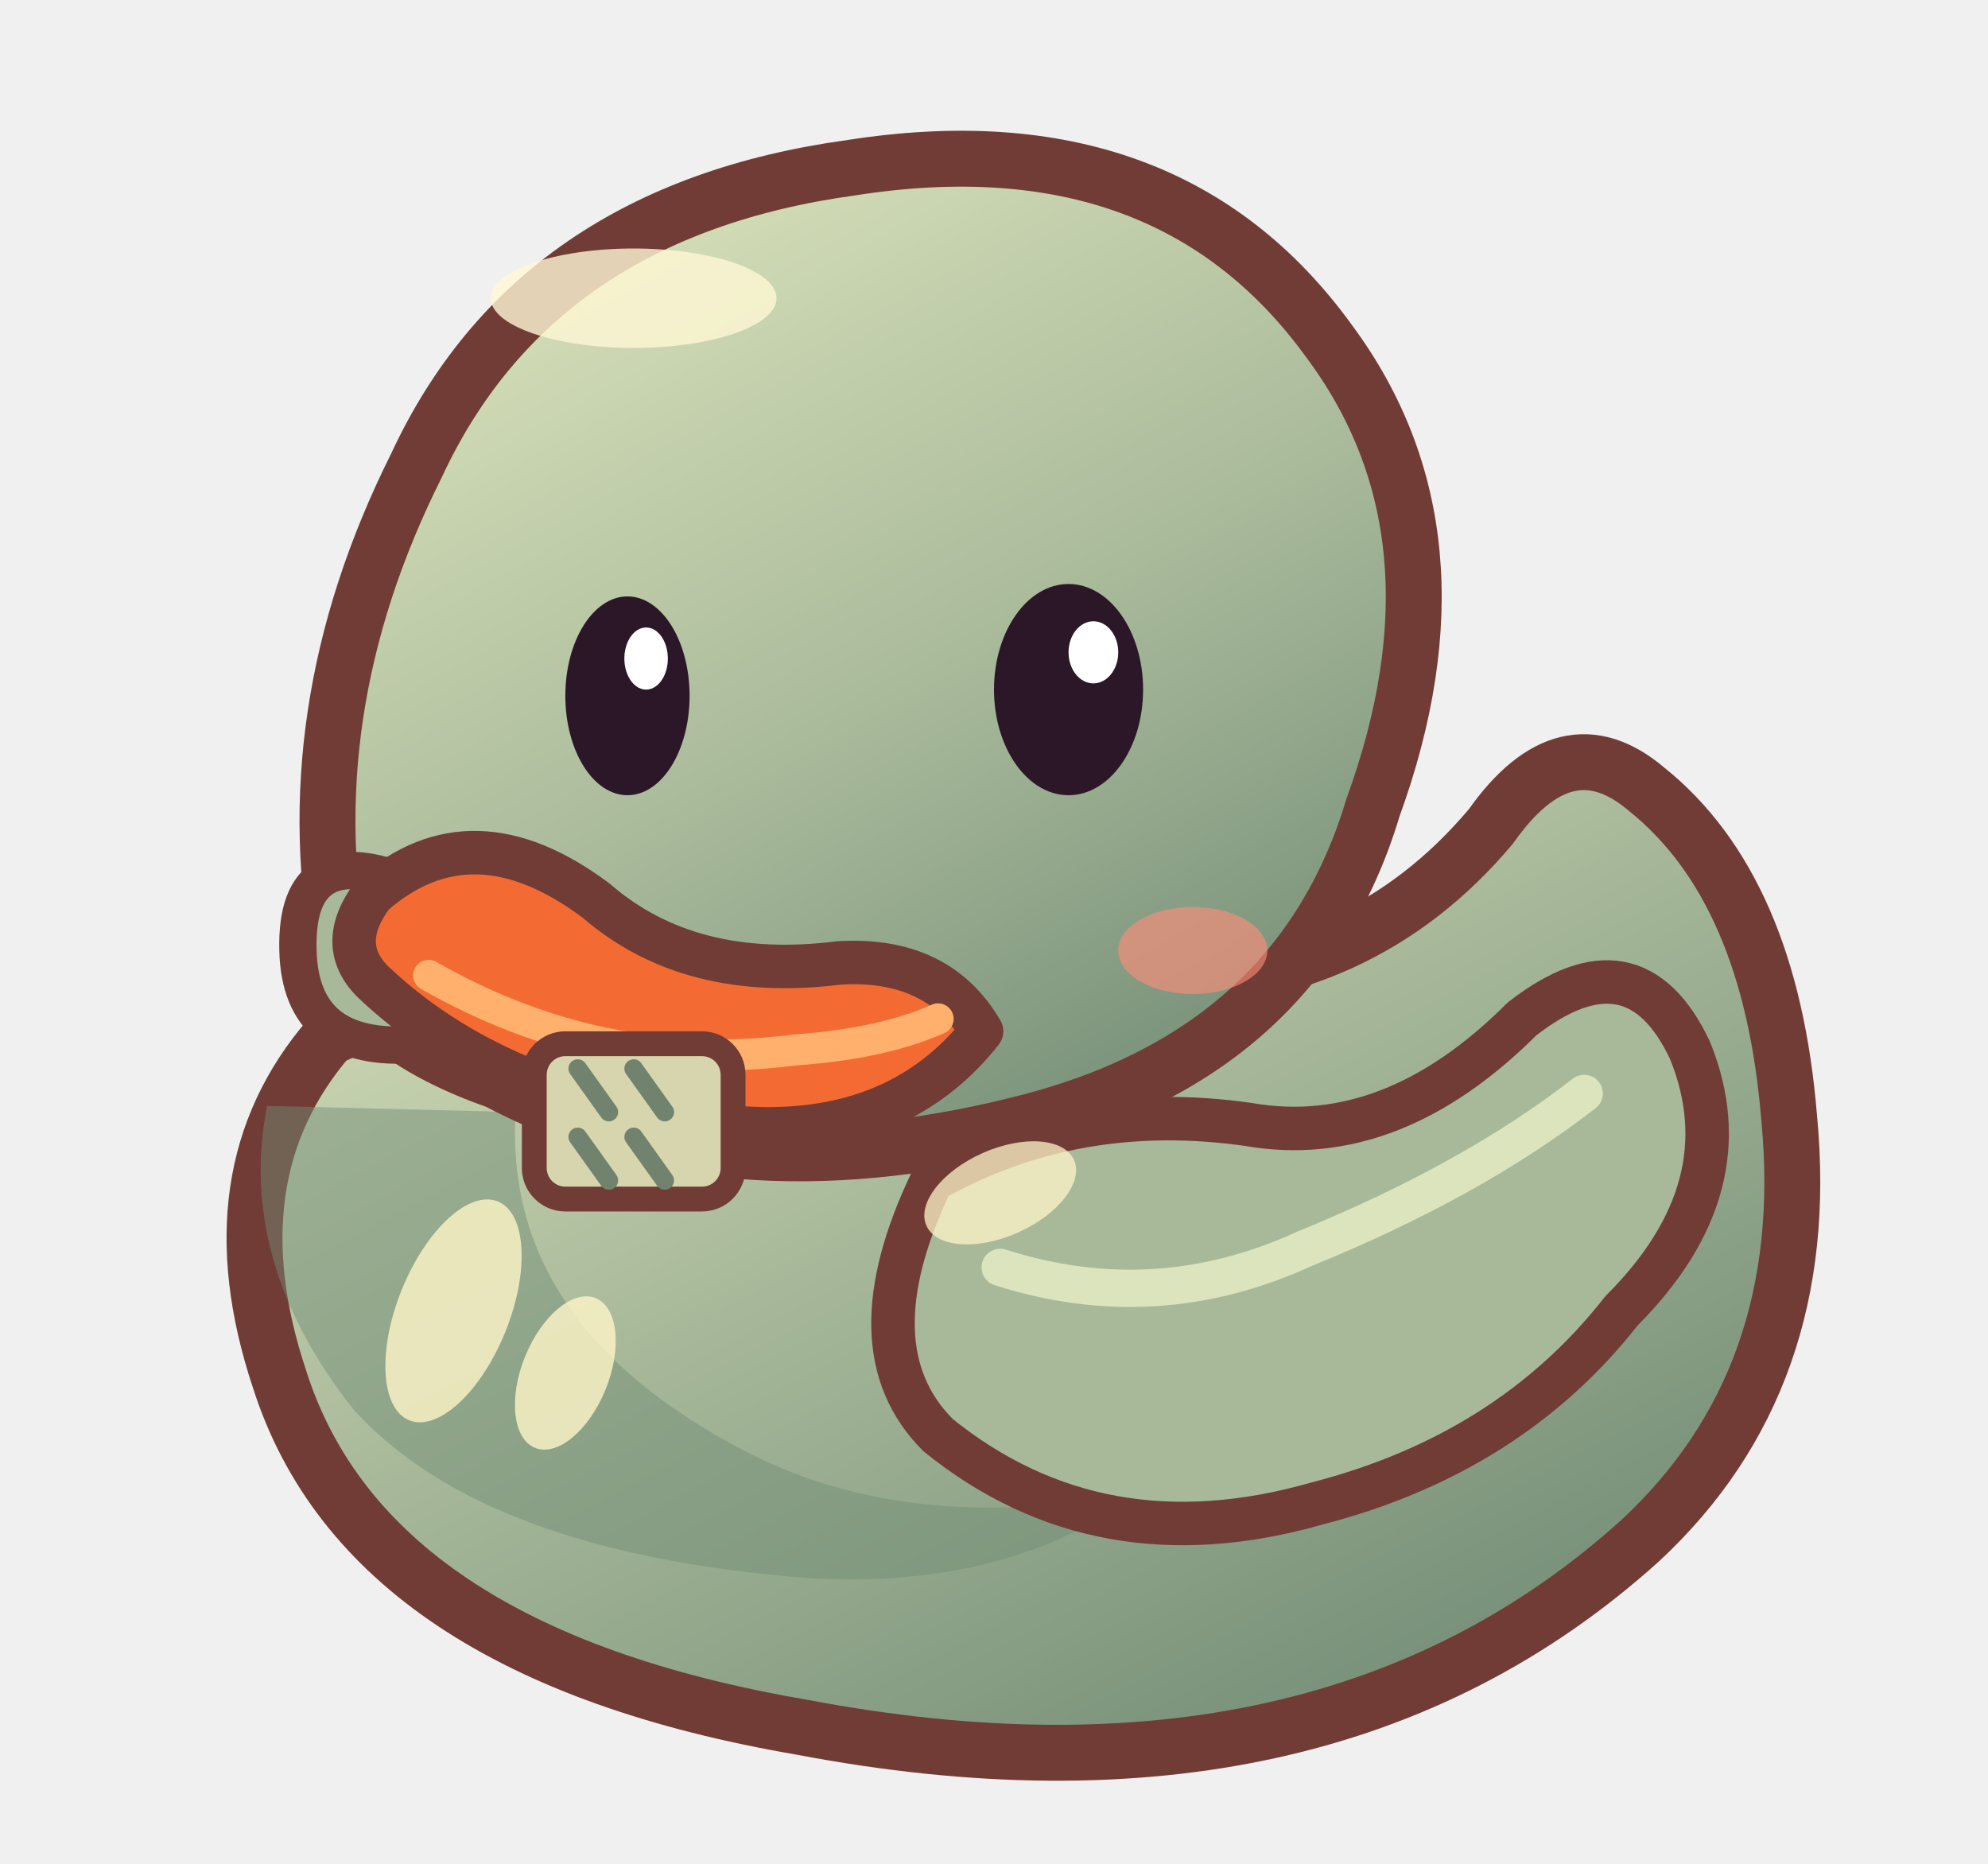
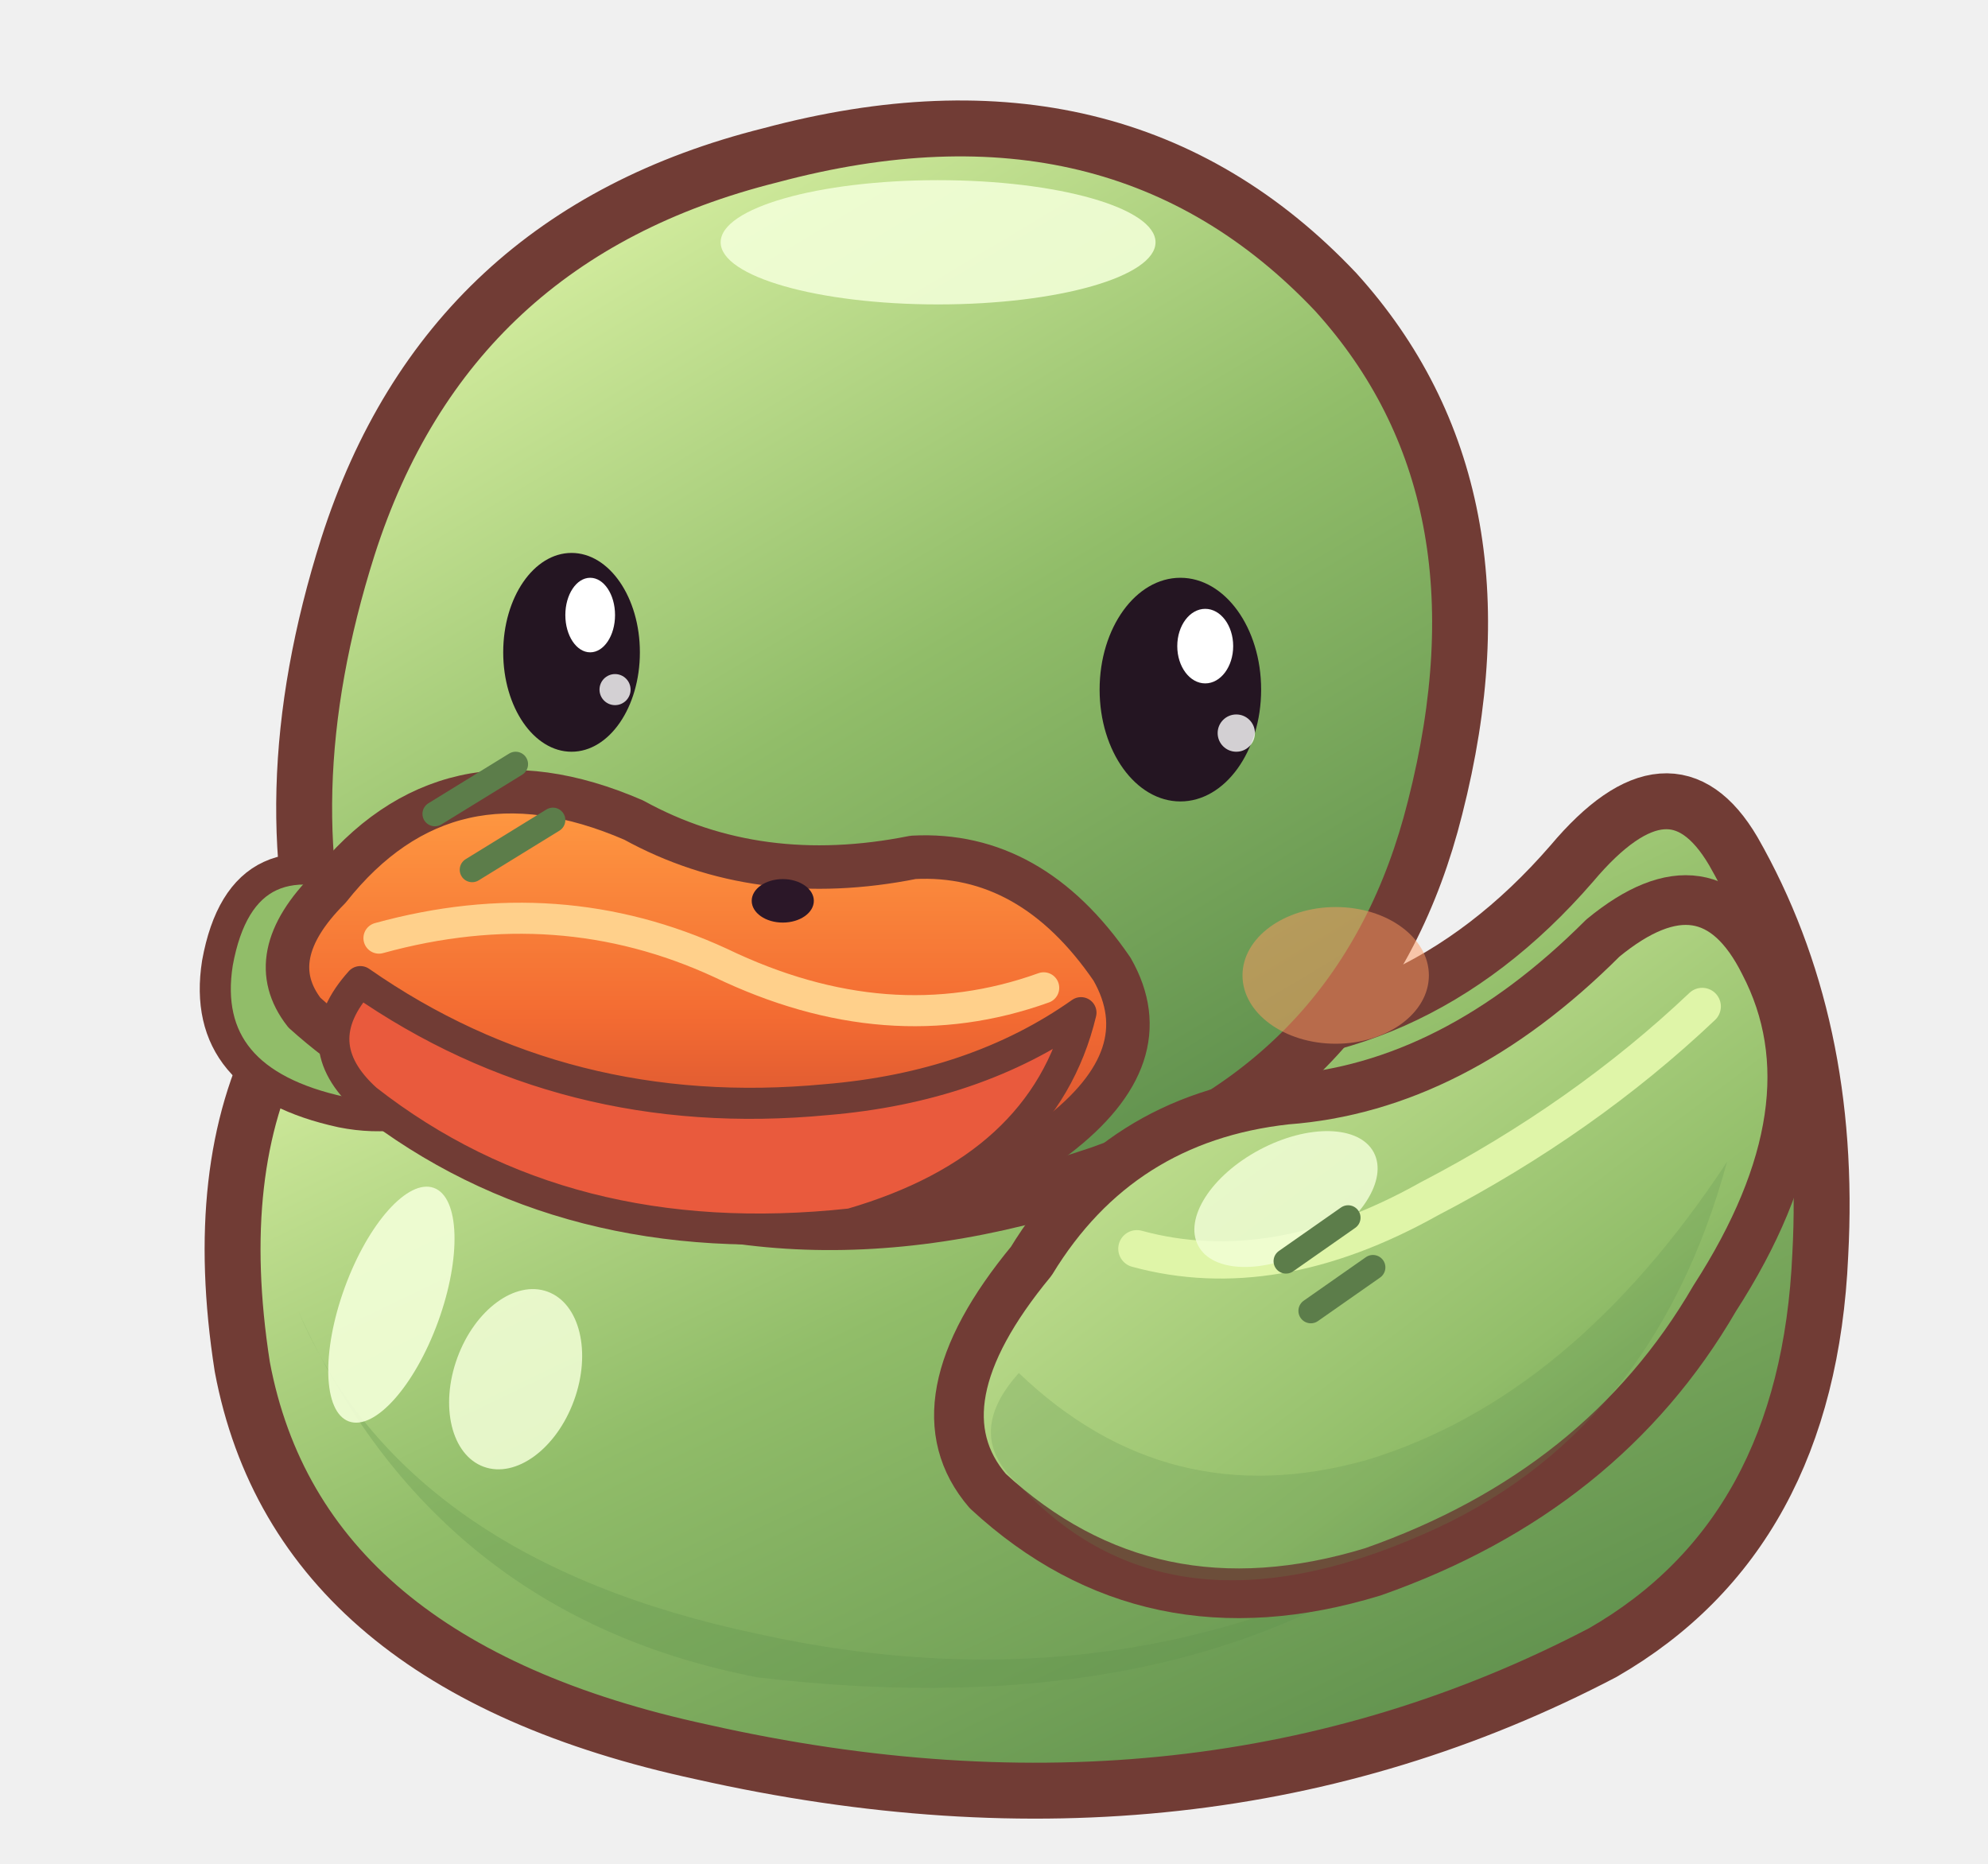
<svg xmlns="http://www.w3.org/2000/svg" viewBox="0 0 320 300">
  <defs>
-     <linearGradient id="body" x1="0" y1="0" x2=".8" y2="1">
-       <stop stop-color="#dce4bd" />
-       <stop offset=".48" stop-color="#a8b99a" />
-       <stop offset="1" stop-color="#718b75" />
+     <linearGradient id="rubber" x1=".12" y1=".05" x2=".82" y2=".96">
+       <stop stop-color="#dff5a8" />
+       <stop offset=".48" stop-color="#91bd69" />
+       <stop offset="1" stop-color="#5d8e4c" />
    </linearGradient>
-     <linearGradient id="head" x1=".2" y1="0" x2=".8" y2="1">
-       <stop stop-color="#dce4bd" />
-       <stop offset=".55" stop-color="#a8b99a" />
-       <stop offset="1" stop-color="#718b75" />
+     <linearGradient id="head" x1=".18" y1=".02" x2=".78" y2=".96">
+       <stop stop-color="#dff5a8" />
+       <stop offset=".52" stop-color="#91bd69" />
+       <stop offset="1" stop-color="#5d8e4c" />
+     </linearGradient>
+     <linearGradient id="beak" x1="0" y1="0" x2="0" y2="1">
+       <stop stop-color="#ff9b42" />
+       <stop offset=".55" stop-color="#f36b32" />
+       <stop offset="1" stop-color="#c94732" />
+     </linearGradient>
+     <linearGradient id="wing" x1="0" y1="0" x2=".9" y2="1">
+       <stop stop-color="#dff5a8" />
+       <stop offset=".7" stop-color="#91bd69" />
+       <stop offset="1" stop-color="#5d8e4c" />
    </linearGradient>
  </defs>
  <g stroke="#713c35" stroke-linejoin="round" stroke-linecap="round">
-     <path d="M53 167Q34 189 45 222Q59 266 129 278Q213 294 264 248Q292 222 288 180Q285 143 265 127Q252 116 240 133Q219 158 185 158L92 150Z" fill="url(#body)" stroke-width="9" />
-     <path d="M43 178Q38 203 57 227Q78 250 130 254Q162 256 184 240Q145 248 117 232Q81 212 83 179Z" fill="#718b75" stroke="none" opacity=".48" />
-     <path d="M55 155Q47 115 67 75Q86 34 137 27Q188 19 214 55Q237 86 221 130Q209 170 164 181Q116 193 80 174Q60 167 55 155Z" fill="url(#head)" stroke-width="9" />
-     <path d="M65 142Q47 135 48 154Q49 170 68 168Q84 166 91 151" fill="#a8b99a" stroke-width="6" />
-     <path d="M60 144Q76 130 96 145Q111 158 135 155Q151 154 158 166Q143 185 114 181Q80 177 60 158Q54 152 60 144Z" fill="#f36b32" stroke-width="7" />
-     <path d="M69 157Q97 173 128 169Q142 168 151 164" fill="none" stroke="#ffb06d" stroke-width="5" />
-     <ellipse cx="101" cy="112" rx="10" ry="16" fill="#2b1728" stroke="none" />
-     <ellipse cx="104" cy="106" rx="3.5" ry="5" fill="#fff" stroke="none" />
-     <ellipse cx="172" cy="111" rx="12" ry="17" fill="#2b1728" stroke="none" />
-     <ellipse cx="176" cy="105" rx="4" ry="5" fill="#fff" stroke="none" />
-     <ellipse cx="192" cy="153" rx="12" ry="7" fill="#ff8c79" opacity=".62" stroke="none" />
-     <path d="M150 190Q173 177 201 181Q224 185 245 164Q263 150 272 169Q281 191 261 211Q243 234 212 242Q177 252 151 231Q137 217 150 190Z" fill="#a8b99a" stroke-width="7" />
-     <path d="M161 204Q186 212 210 201Q237 190 255 176" fill="none" stroke="#dce4bd" stroke-width="6" />
-     <ellipse cx="102" cy="48" rx="23" ry="8" fill="#fff8d5" opacity=".8" stroke="none" />
-     <ellipse cx="73" cy="211" rx="9" ry="19" transform="rotate(22 73 211)" fill="#fff5c8" opacity=".8" stroke="none" />
-     <ellipse cx="91" cy="221" rx="7" ry="13" transform="rotate(22 91 221)" fill="#fff5c8" opacity=".8" stroke="none" />
-     <ellipse cx="161" cy="192" rx="13" ry="7" transform="rotate(-24 161 192)" fill="#fff5c8" opacity=".75" stroke="none" />
-     <g transform="translate(103 178)">
-       <rect x="-17" y="-10" width="32" height="25" rx="5" fill="#d6d5ad" stroke="#713c35" stroke-width="4" />
-       <path d="M-10 -6l5 7m4-7 5 7m-14 4 5 7m4-7 5 7" stroke="#71836e" stroke-width="3" />
+     <path d="M45 167Q34 188 39 220Q48 268 113 282Q193 300 258 266Q291 247 293 202Q295 165 279 137Q269 120 253 139Q227 169 190 167L95 151Z" fill="url(#rubber)" stroke-width="9" />
+     <path d="M48 211Q65 251 122 263Q181 276 230 248Q190 278 122 270Q70 260 48 211Z" fill="#5d8e4c" opacity=".28" stroke="none" />
+     <path d="M54 162Q43 129 56 88Q72 38 124 25Q180 10 215 47Q244 79 231 130Q220 174 177 189Q124 207 82 183Q61 174 54 162Z" fill="url(#head)" stroke-width="9" />
+     <path d="M61 143Q39 133 35 155Q32 174 55 179Q75 183 91 160Q79 166 68 161Z" fill="#91bd69" stroke-width="5" />
+     <path d="M53 143Q72 119 102 132Q122 143 147 138Q166 137 179 156Q187 170 170 183Q144 200 105 189Q69 181 49 163Q42 154 53 143Z" fill="url(#beak)" stroke-width="7" />
+     <path d="M58 158Q91 181 133 177Q157 175 174 163Q168 188 137 197Q91 202 59 177Q49 168 58 158Z" fill="#e95a3d" stroke-width="5" />
+     <path d="M61 151Q90 143 116 155Q143 168 168 159" fill="none" stroke="#ffd08b" stroke-width="5" />
+     <ellipse cx="126" cy="145" rx="5" ry="3.5" fill="#2b1728" stroke="none" />
+     <ellipse cx="92" cy="105" rx="11" ry="16" fill="#241522" stroke="none" />
+     <ellipse cx="95" cy="99" rx="4" ry="6" fill="#fff" stroke="none" />
+     <circle cx="99" cy="111" r="2.5" fill="#fff" stroke="none" opacity=".8" />
+     <ellipse cx="190" cy="111" rx="13" ry="18" fill="#241522" stroke="none" />
+     <ellipse cx="194" cy="104" rx="4.5" ry="6" fill="#fff" stroke="none" />
+     <circle cx="199" cy="118" r="3" fill="#fff" stroke="none" opacity=".8" />
+     <ellipse cx="215" cy="157" rx="15" ry="11" fill="#ff9a62" opacity=".5" stroke="none" />
+     <path d="M166 203Q180 180 207 177Q234 175 258 151Q275 137 284 155Q296 178 276 209Q258 240 221 253Q185 264 159 240Q147 226 166 203Z" fill="url(#wing)" stroke-width="8" />
+     <path d="M164 221Q188 244 220 235Q253 225 278 187Q266 231 229 247Q188 265 164 239Q155 231 164 221Z" fill="#5d8e4c" opacity=".22" stroke="none" />
+     <path d="M183 201Q205 207 230 193Q255 180 274 162" fill="none" stroke="#dff5a8" stroke-width="6" />
+     <ellipse cx="151" cy="39" rx="35" ry="10" fill="#f3ffd8" opacity=".88" stroke="none" />
+     <ellipse cx="63" cy="210" rx="8" ry="20" transform="rotate(20 63 210)" fill="#f3ffd8" opacity=".9" stroke="none" />
+     <ellipse cx="83" cy="222" rx="10" ry="15" transform="rotate(20 83 222)" fill="#f3ffd8" opacity=".85" stroke="none" />
+     <ellipse cx="207" cy="193" rx="16" ry="9" transform="rotate(-28 207 193)" fill="#f3ffd8" opacity=".82" stroke="none" />
+     <g fill="none" stroke="#5c7d4a" stroke-width="4" stroke-linecap="round">
+       <path d="M70 131l13-8m-7 17l13-8M207 203l10-7m-6 15l10-7" />
    </g>
  </g>
</svg>
